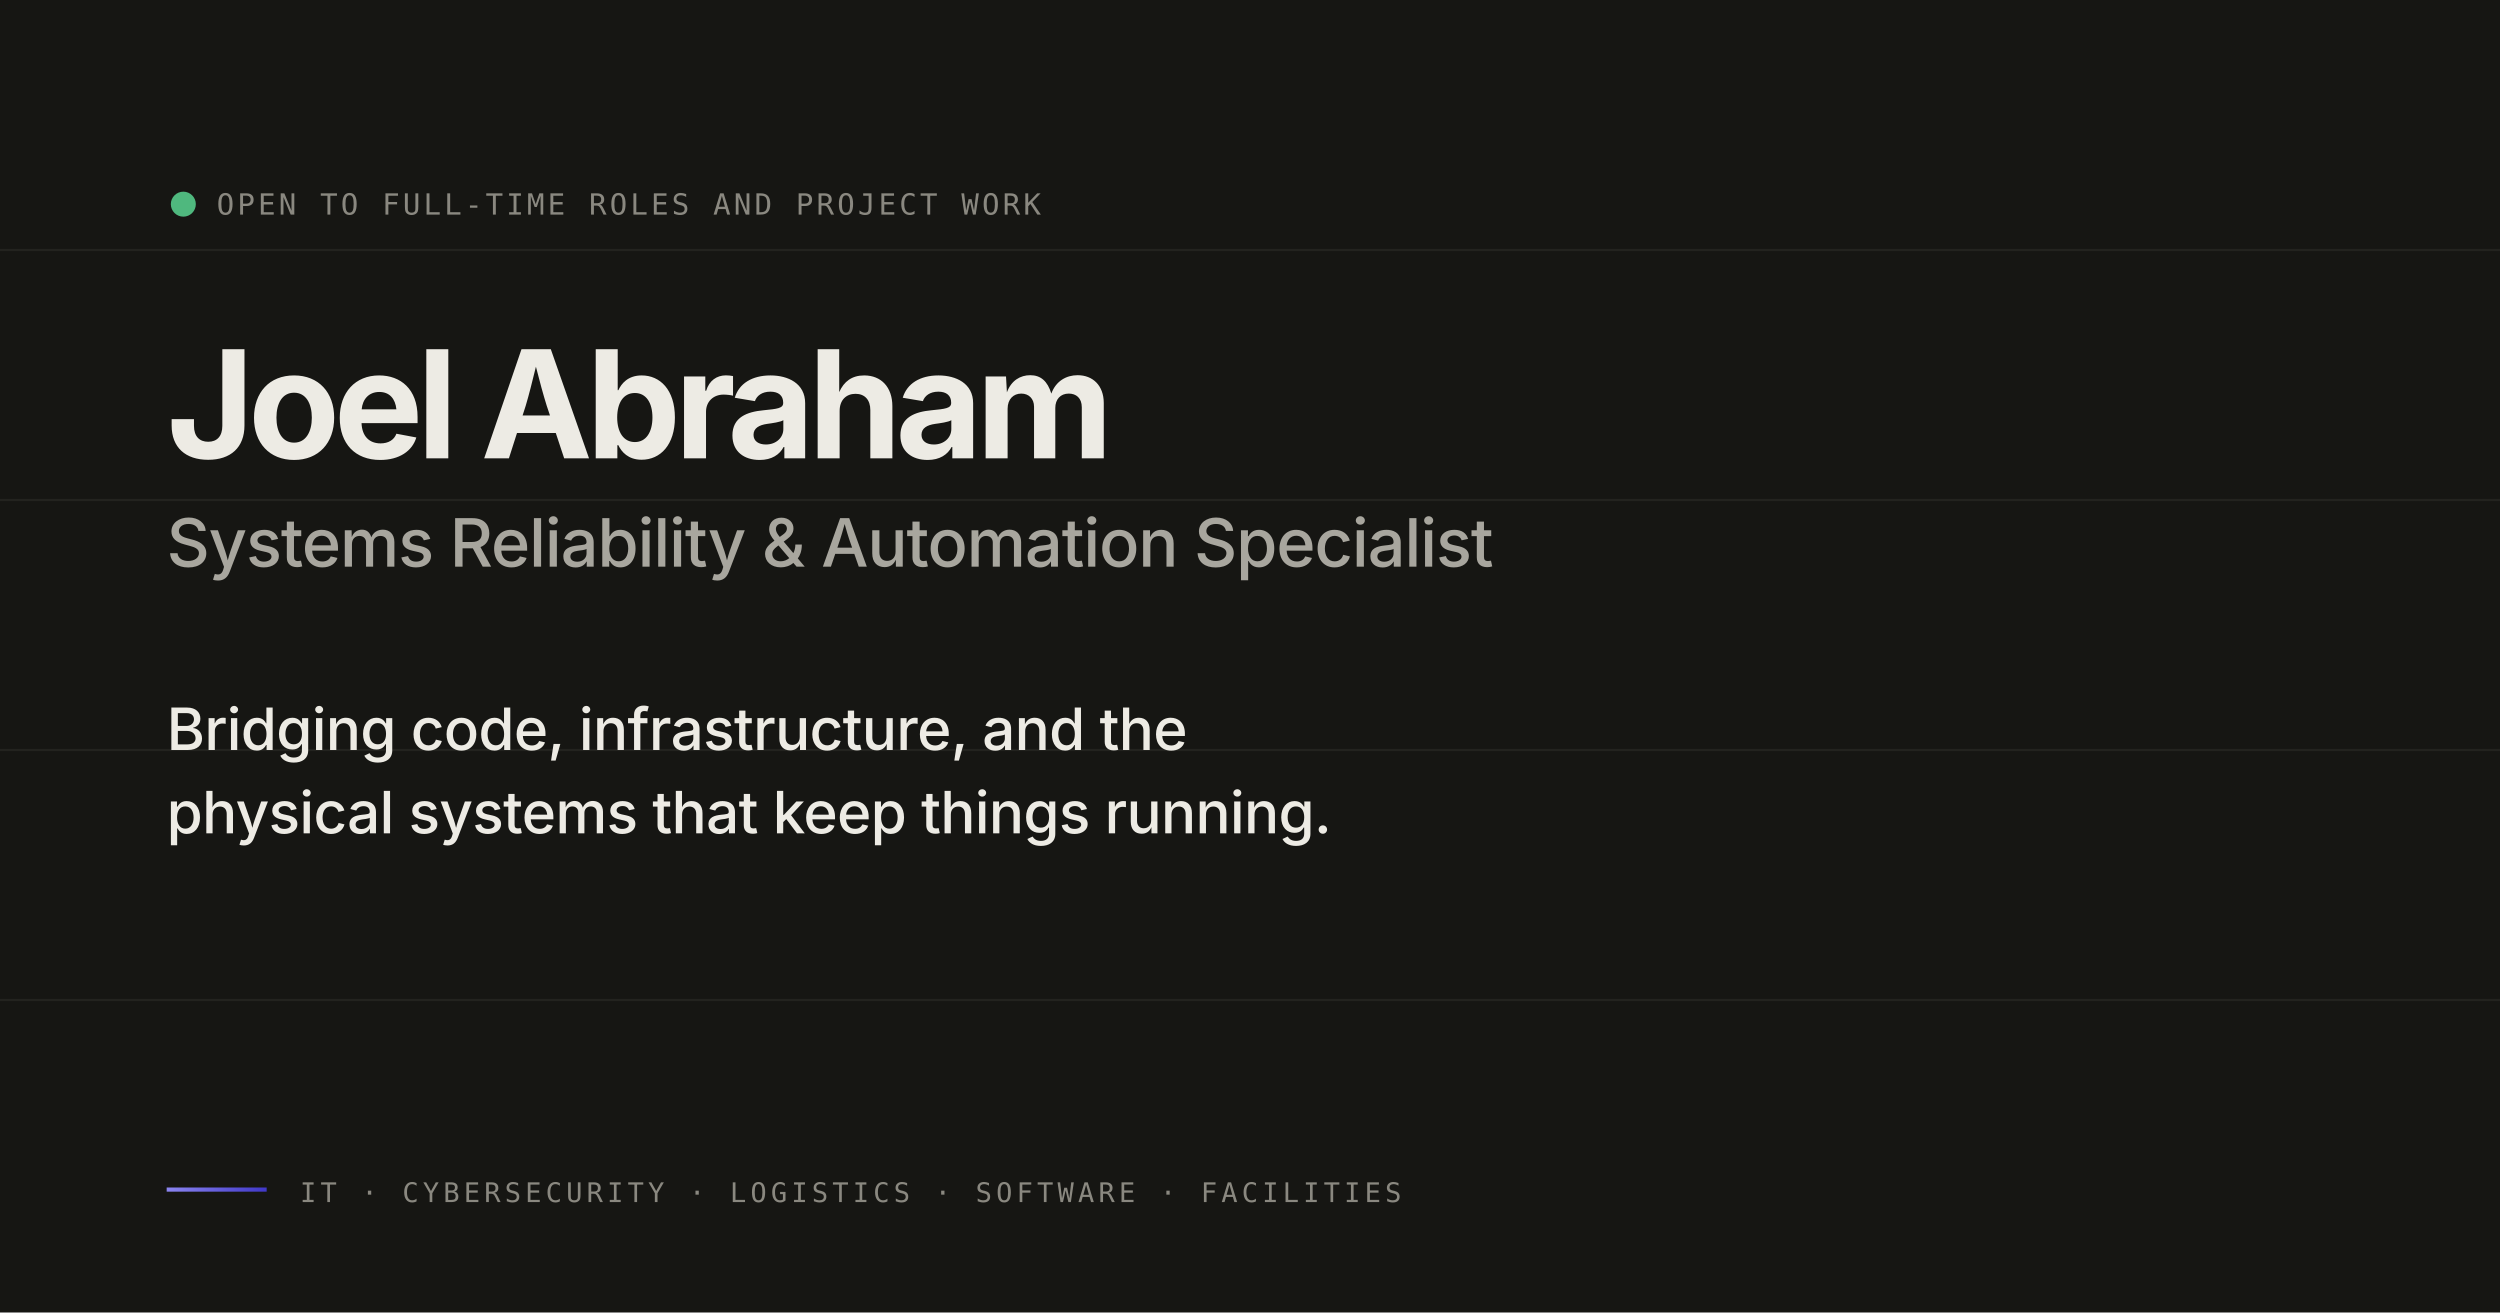
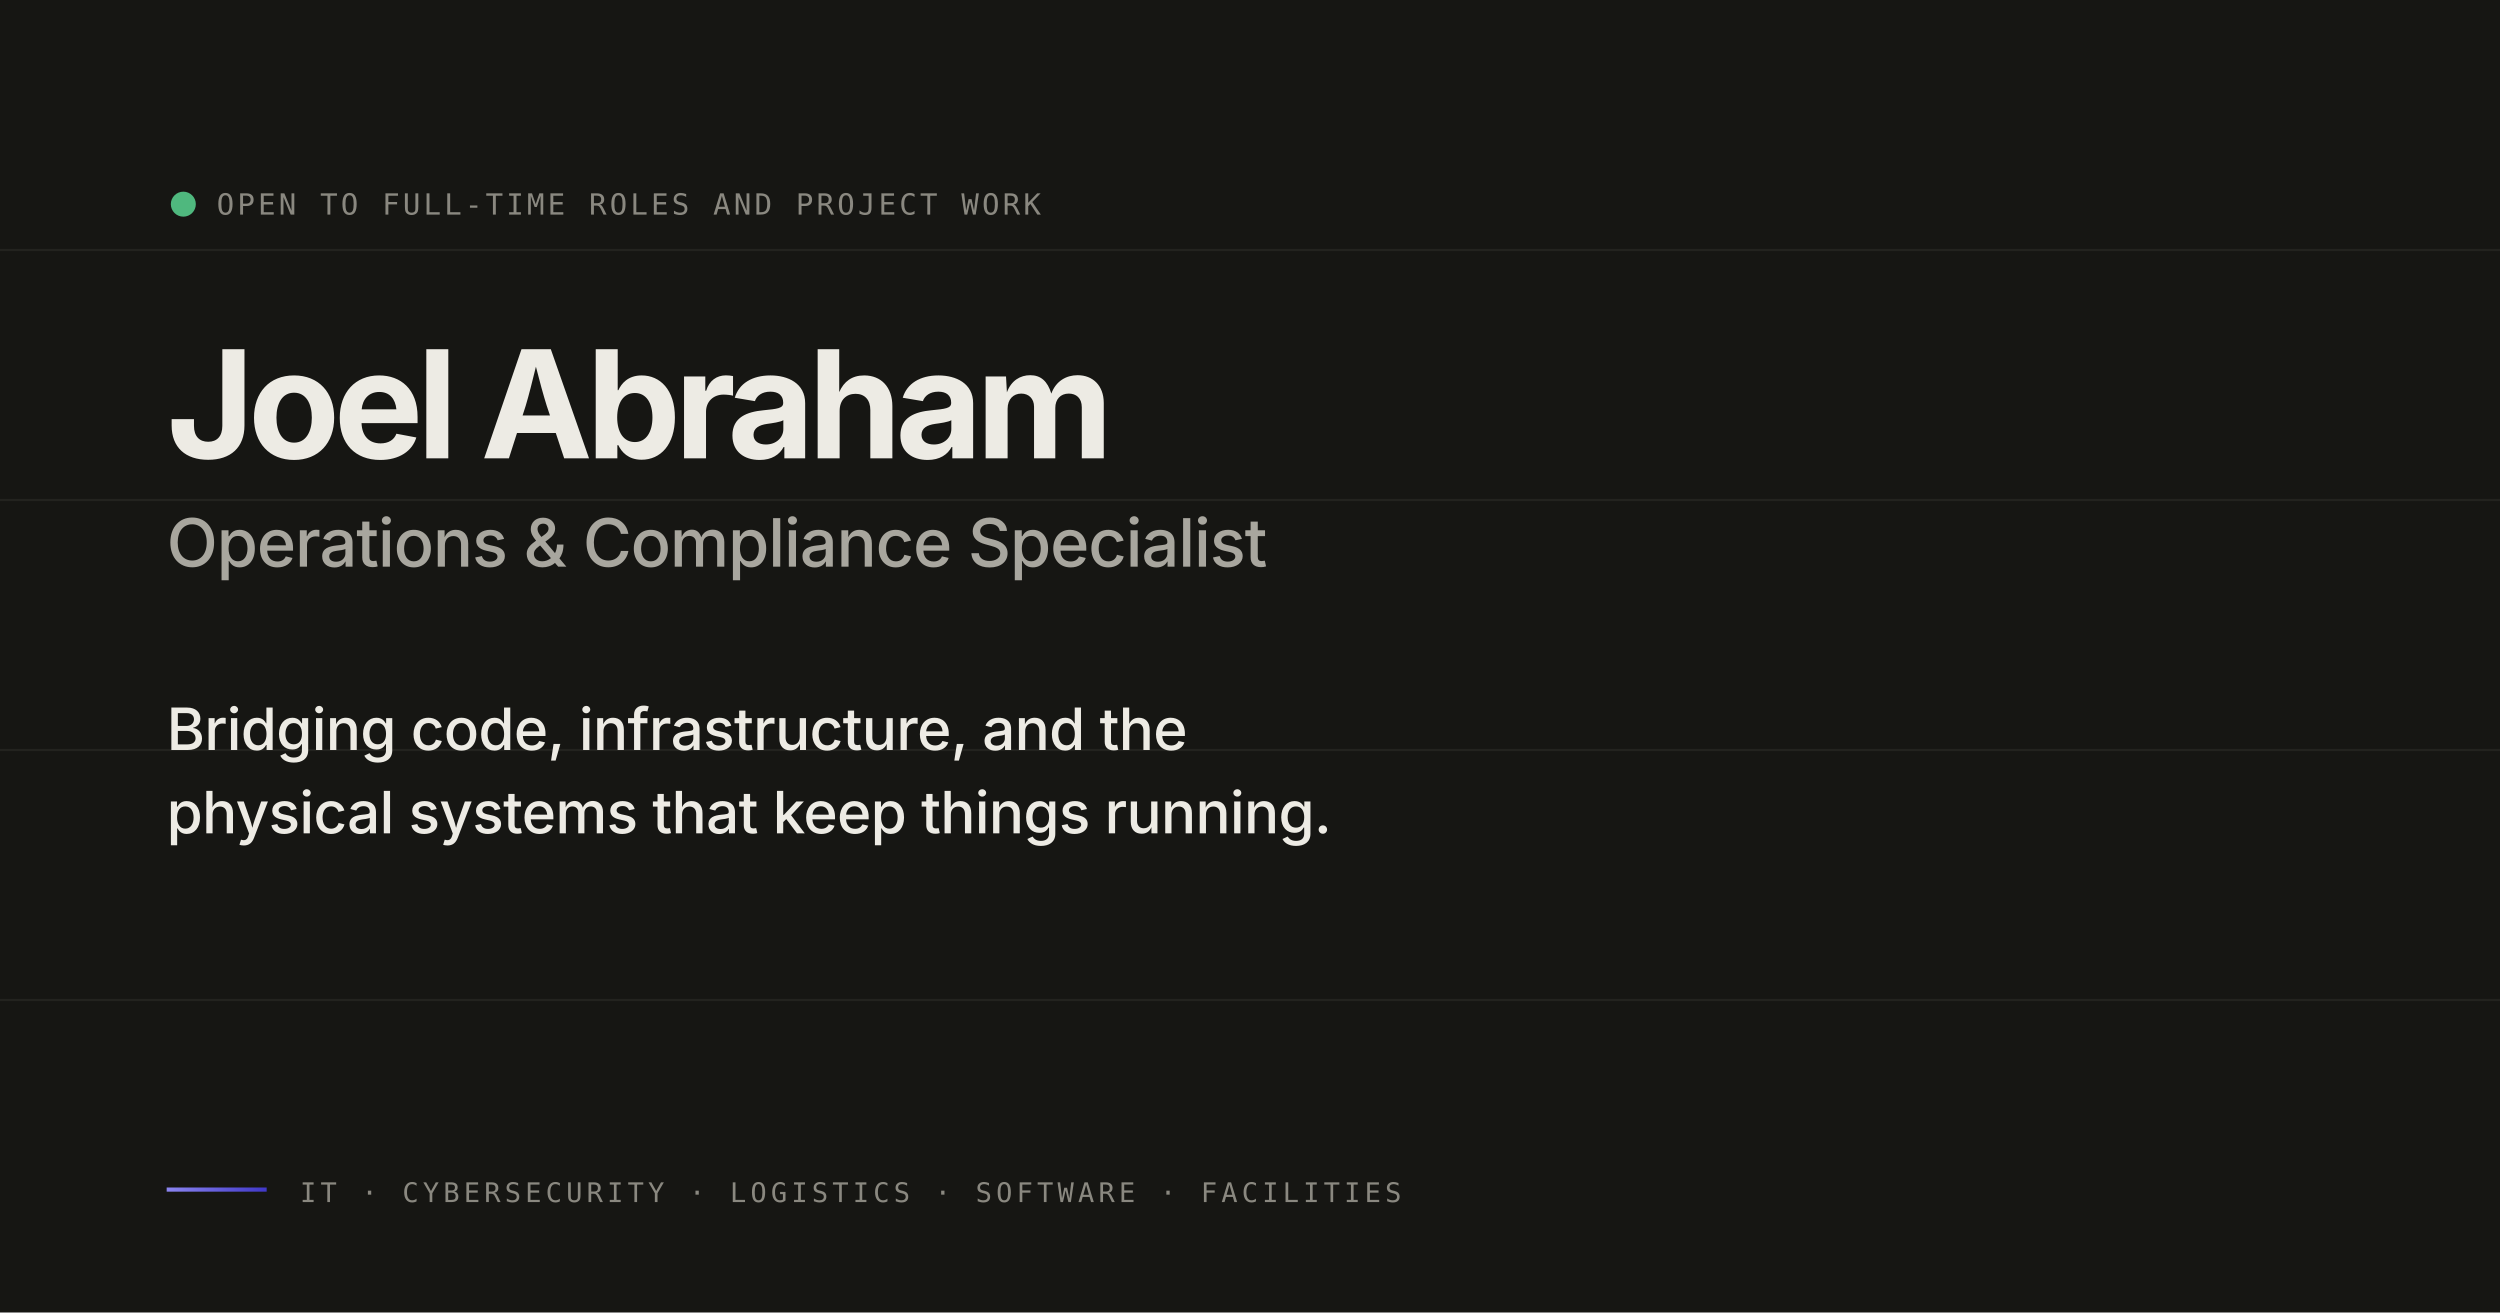
<svg xmlns="http://www.w3.org/2000/svg" viewBox="0 0 1200 630" width="1200" height="630">
  <defs>
    <linearGradient id="accent" x1="0" y1="0" x2="1" y2="0">
      <stop offset="0%" stop-color="#8B85F0" />
      <stop offset="100%" stop-color="#4038C8" />
    </linearGradient>
  </defs>
  <rect width="1200" height="630" fill="#161613" />
  <g opacity="0.06">
    <path d="M0 120 L1200 120 M0 240 L1200 240 M0 360 L1200 360 M0 480 L1200 480" stroke="#EDEBE4" stroke-width="1" />
  </g>
  <g transform="translate(80 90)">
    <circle cx="8" cy="8" r="6" fill="#4FB87E" />
    <text x="24" y="13" font-family="ui-monospace, 'SF Mono', Menlo, monospace" font-size="14" fill="#8A8880" letter-spacing="1.5">OPEN TO FULL-TIME ROLES AND PROJECT WORK</text>
  </g>
  <text x="80" y="220" font-family="ui-sans-serif, system-ui, -apple-system, sans-serif" font-size="72" font-weight="700" fill="#EDEBE4" letter-spacing="-3">
    Joel Abraham
  </text>
  <text x="80" y="272" font-family="ui-sans-serif, system-ui, -apple-system, sans-serif" font-size="32" font-weight="500" fill="#A8A69E" letter-spacing="-0.5">
-     Systems Reliability &amp; Automation Specialist
+     Operations &amp; Compliance Specialist
  </text>
  <g transform="translate(80 360)">
    <text font-family="ui-sans-serif, system-ui, -apple-system, sans-serif" font-size="28" font-weight="500" fill="#EDEBE4" letter-spacing="-0.3">
      <tspan x="0" dy="0">Bridging code, infrastructure, and the</tspan>
      <tspan x="0" dy="40">physical systems that keep things running.</tspan>
    </text>
  </g>
  <g transform="translate(80 570)">
    <rect width="48" height="2" fill="url(#accent)" />
    <text x="64" y="7" font-family="ui-monospace, 'SF Mono', Menlo, monospace" font-size="13" fill="#8A8880" letter-spacing="2">
      IT · CYBERSECURITY · LOGISTICS · SOFTWARE · FACILITIES
    </text>
  </g>
</svg>
